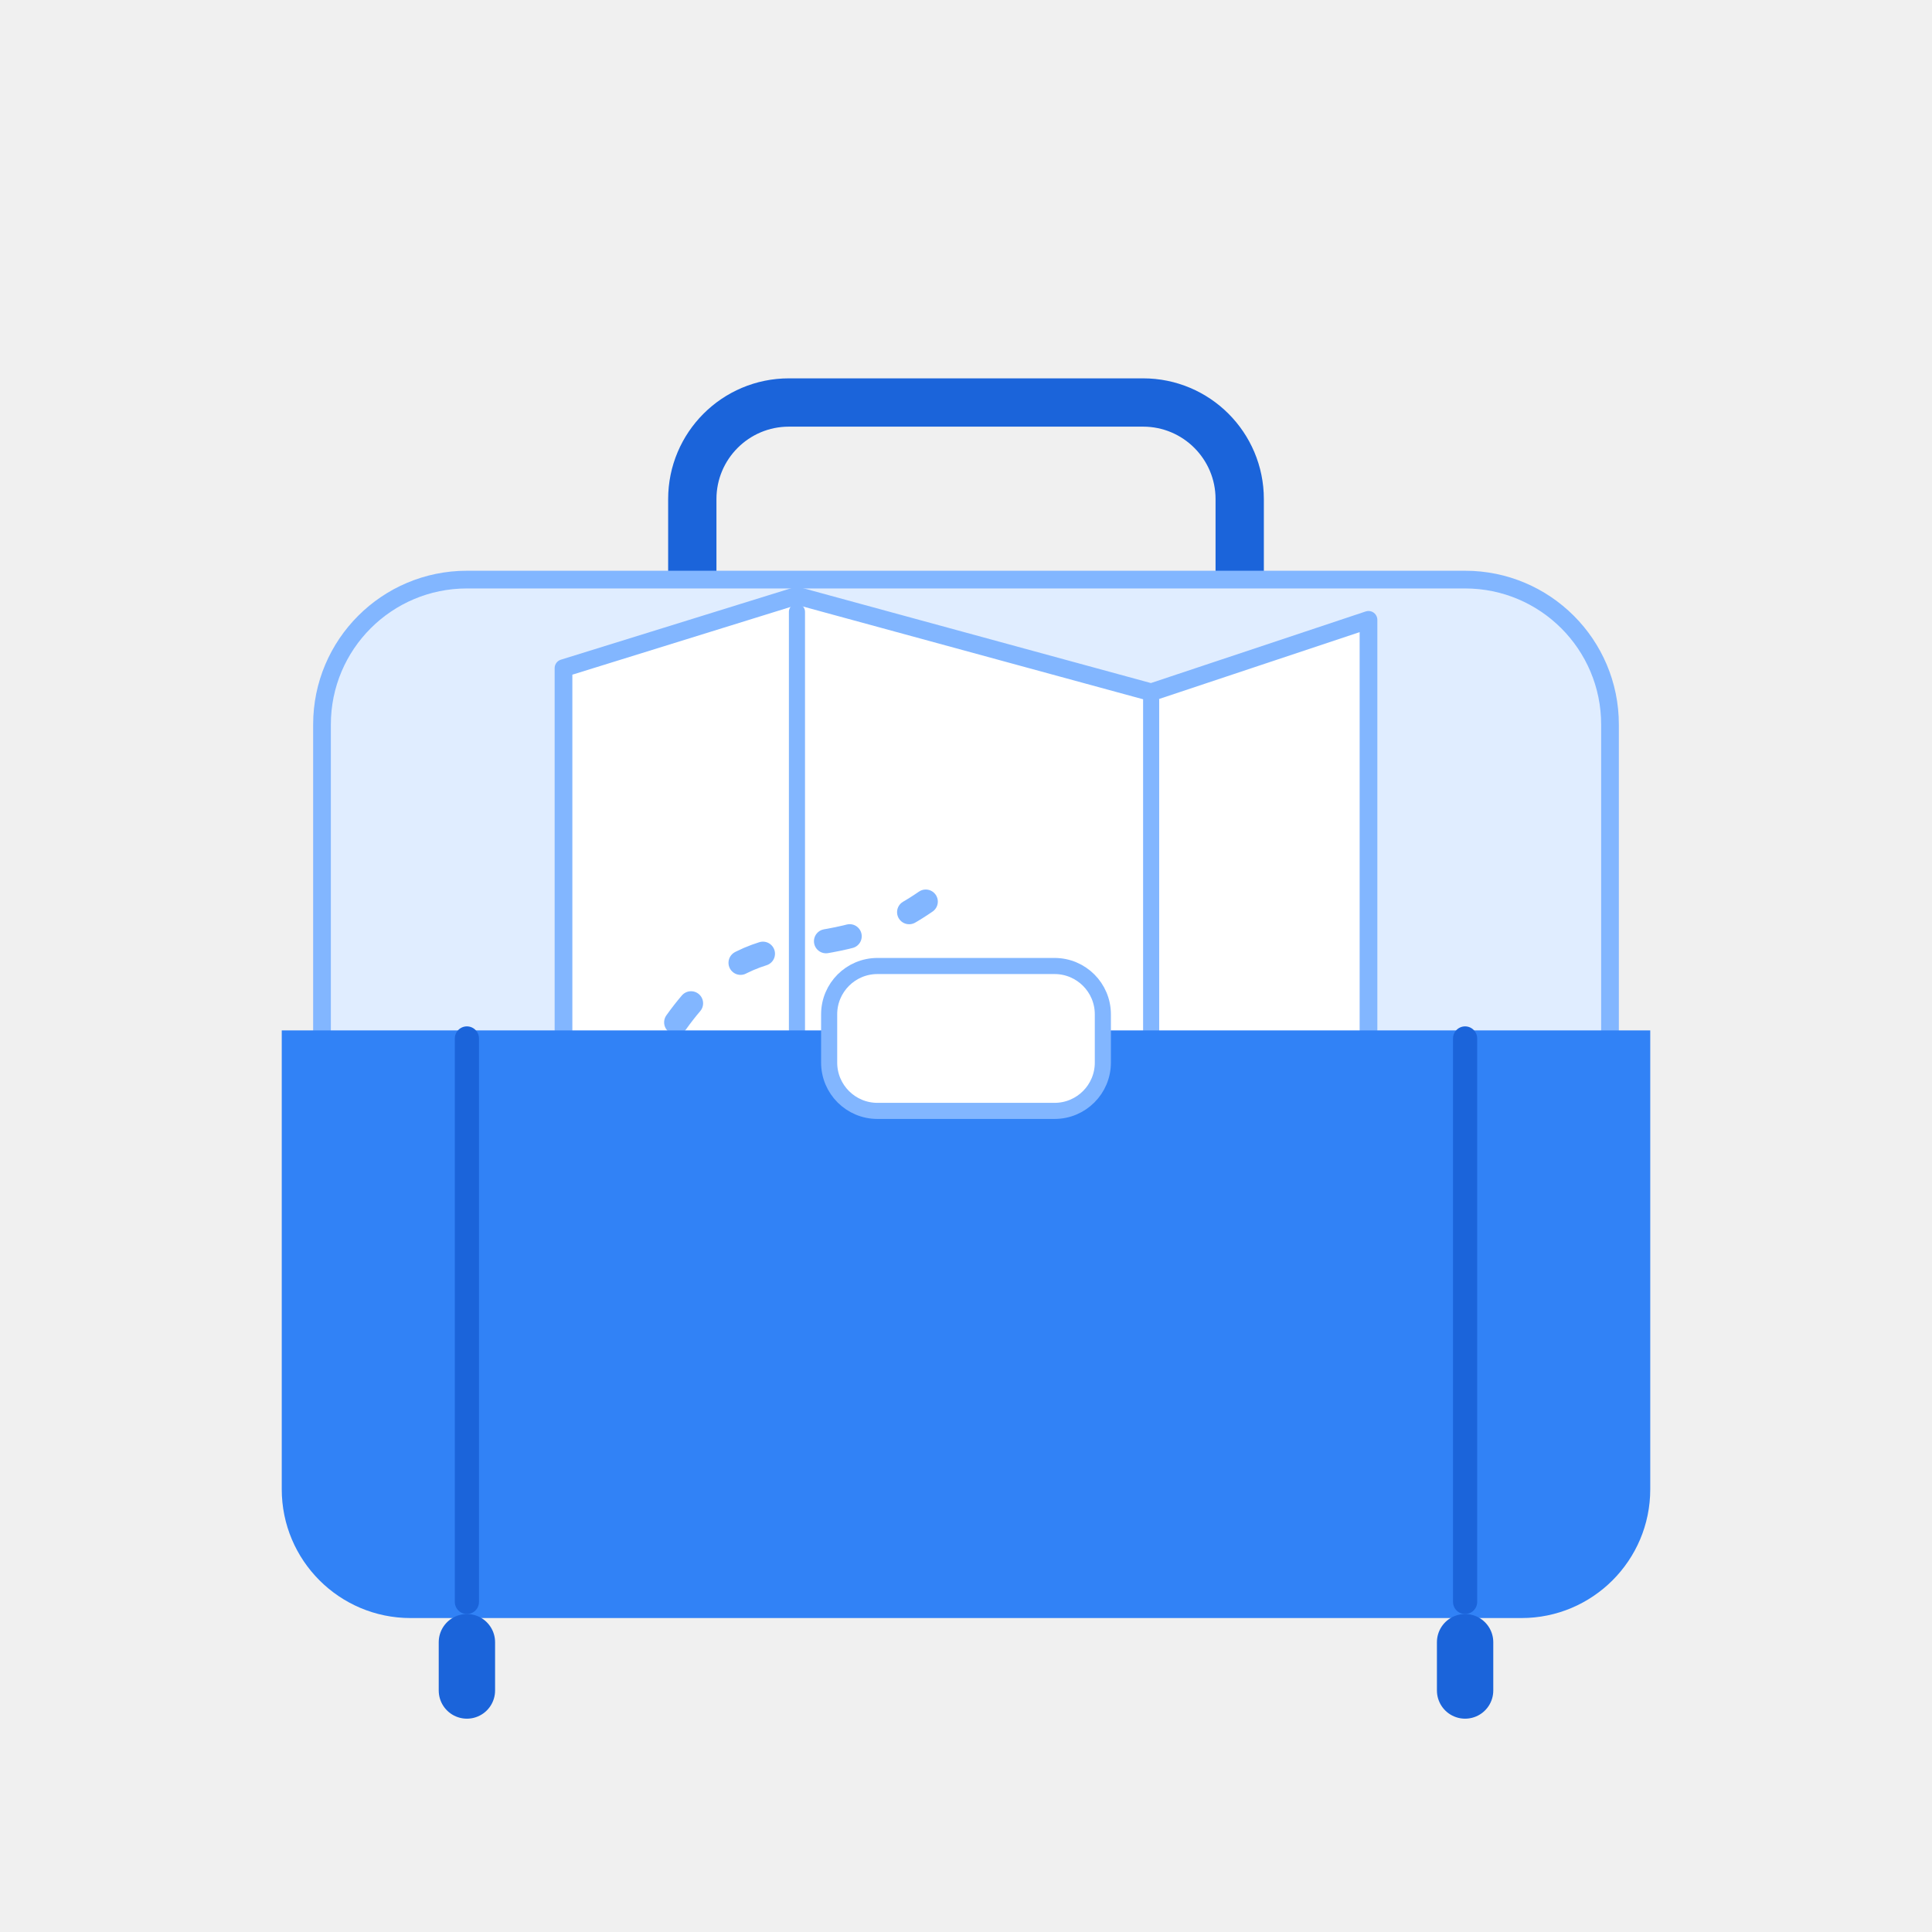
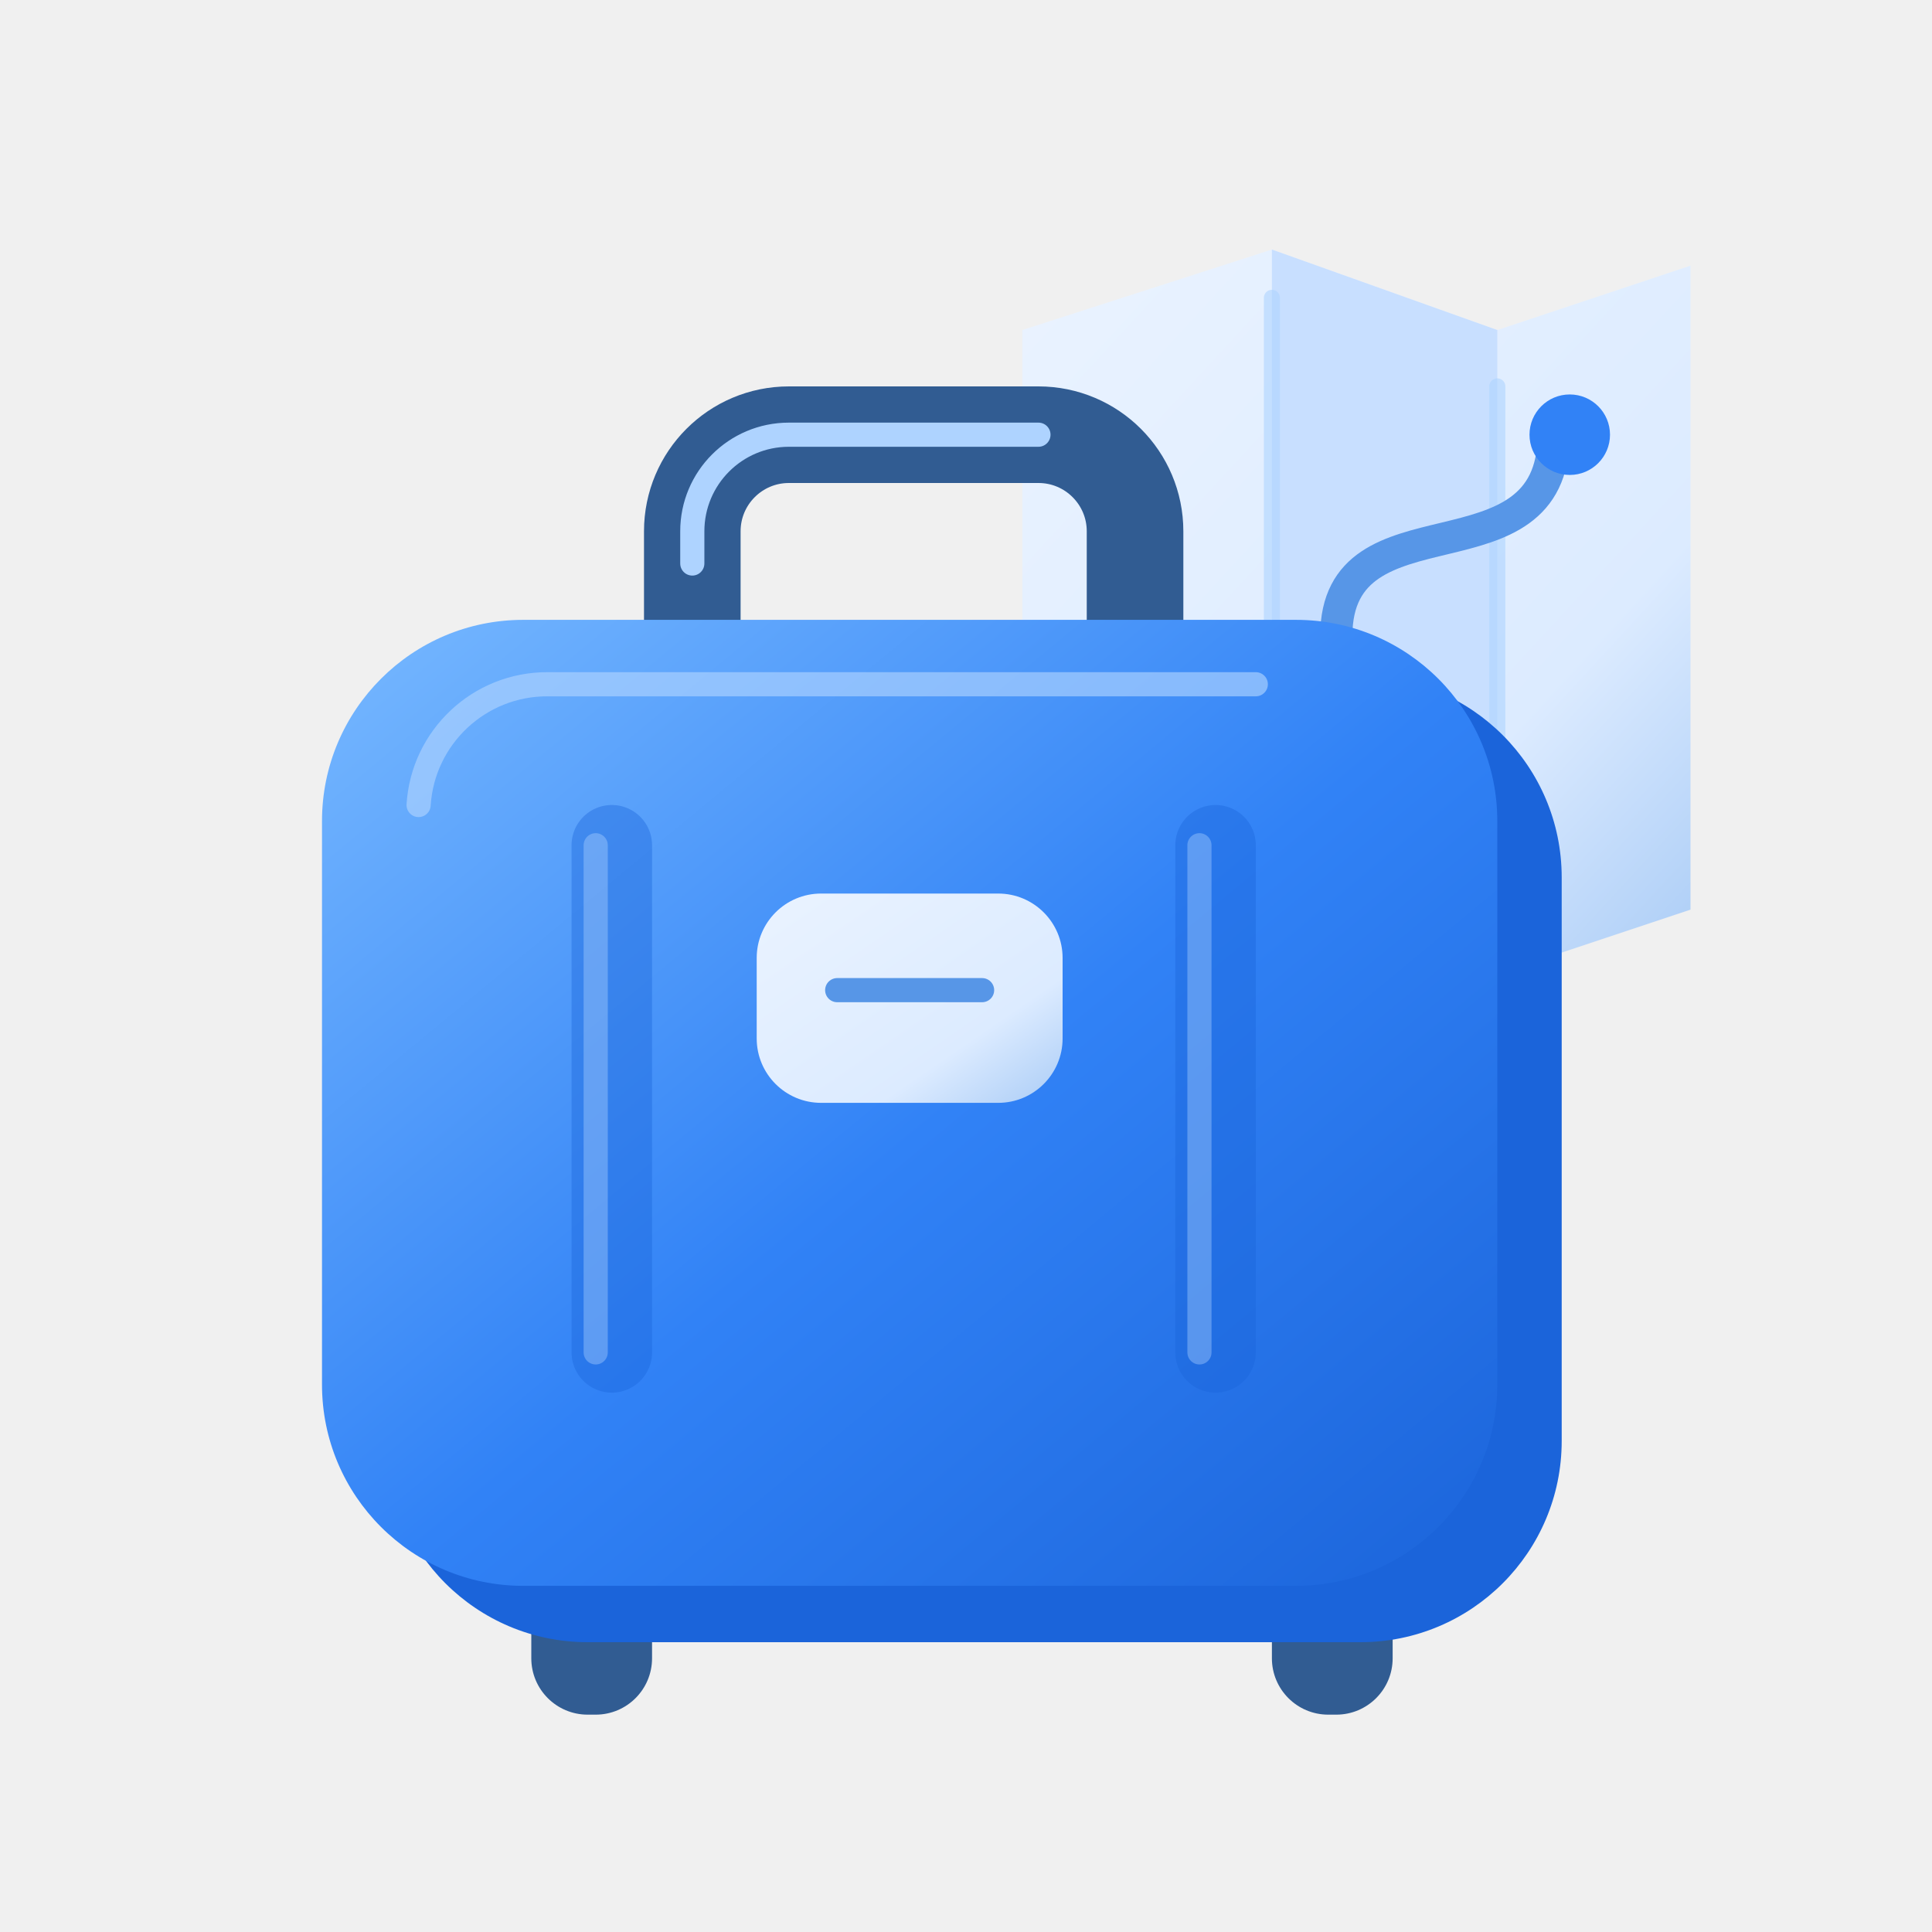
- <svg xmlns="http://www.w3.org/2000/svg" width="240" height="240" viewBox="0 0 240 240">
+ <svg xmlns="http://www.w3.org/2000/svg" width="240" height="240" viewBox="0 0 240 240" fill="none">
+   <defs>
+     <linearGradient id="blue" x1="0" y1="0" x2="1" y2="1">
+       <stop stop-color="#78B9FF" />
+       <stop offset=".52" stop-color="#3182F6" />
+       <stop offset="1" stop-color="#1B64DA" />
+     </linearGradient>
+     <linearGradient id="paper" x1="0" y1="0" x2="1" y2="1">
+       <stop stop-color="#EAF3FF" />
+       <stop offset=".7" stop-color="#DCEBFF" />
+       <stop offset="1" stop-color="#AACCF6" />
+     </linearGradient>
+   </defs>
  <g stroke-linecap="round" stroke-linejoin="round">
-     <path d="M86 71v-9a12 12 0 0 1 12-12h44a12 12 0 0 1 12 12v9" stroke="#1B64DA" stroke-width="6" fill="none" />
-     <rect x="40" y="72" width="160" height="113" rx="18" fill="#E0EDFF" stroke="#82B6FF" stroke-width="2.2" />
-     <path d="m70 83 29-9 44 12 27-9v73l-27 9-44-12-29 9Z" fill="#FFFFFF" stroke="#82B6FF" stroke-width="2.2" />
-     <path d="M99 76v70m44-59v71" stroke="#82B6FF" stroke-width="2" />
-     <path d="M84 127c10-14 18-6 31-15" stroke="#82B6FF" stroke-width="3" stroke-dasharray="3 8" fill="none" />
-     <path d="M35 128h170v57a16 16 0 0 1-16 16H51a16 16 0 0 1-16-16Z" fill="#3182F6" />
-     <path d="M58 129v70m124-70v70" stroke="#1B64DA" stroke-width="3" />
-     <rect x="103" y="120" width="34" height="18" rx="6" fill="#FFFFFF" stroke="#82B6FF" stroke-width="2" />
-     <path d="M58 204v6m124-6v6" stroke="#1B64DA" stroke-width="7" />
+     <path d="m127 41 31-10 28 10 24-8v80l-24 8-28-10-31 10Z" fill="url(#paper)" />
+     <path d="m158 31 28 10v80l-28-10Z" fill="#C8DFFF" />
+     <path d="M158 37v66m28-55v65" stroke="#AED3FF" stroke-width="2" stroke-opacity=".6" />
+     <path d="M166 79c0-18 27-6 27-25" fill="none" stroke="#5796E7" stroke-width="4" />
+     <circle cx="195" cy="54" r="5" fill="#3182F6" />
+     <rect x="66" y="193" width="15" height="20" rx="7" fill="#315C92" />
+     <rect x="158" y="193" width="15" height="20" rx="7" fill="#315C92" />
+     <path d="M86 81V66a12 12 0 0 1 12-12h31a12 12 0 0 1 12 12v15" fill="none" stroke="#315C92" stroke-width="12" />
+     <path d="M86 70v-4a12 12 0 0 1 12-12h31" fill="none" stroke="#AED3FF" stroke-width="3" />
+     <rect x="48" y="84" width="146" height="120" rx="25" fill="#1B64DA" />
+     <rect x="40" y="77" width="146" height="120" rx="25" fill="url(#blue)" />
+     <path d="M52 100a16 16 0 0 1 16-15h88" fill="none" stroke="#AED3FF" stroke-width="3" stroke-opacity=".65" />
+     <path d="M76 105v63m75-63v63" fill="none" stroke="#1B64DA" stroke-width="10" stroke-opacity=".4" />
+     <path d="M74 105v63m75-63v63" fill="none" stroke="#AED3FF" stroke-width="3" stroke-opacity=".4" />
+     <rect x="94" y="111" width="38" height="26" rx="8" fill="url(#paper)" />
+     <path d="M104 123h18" stroke="#5796E7" stroke-width="3" />
  </g>
</svg>
